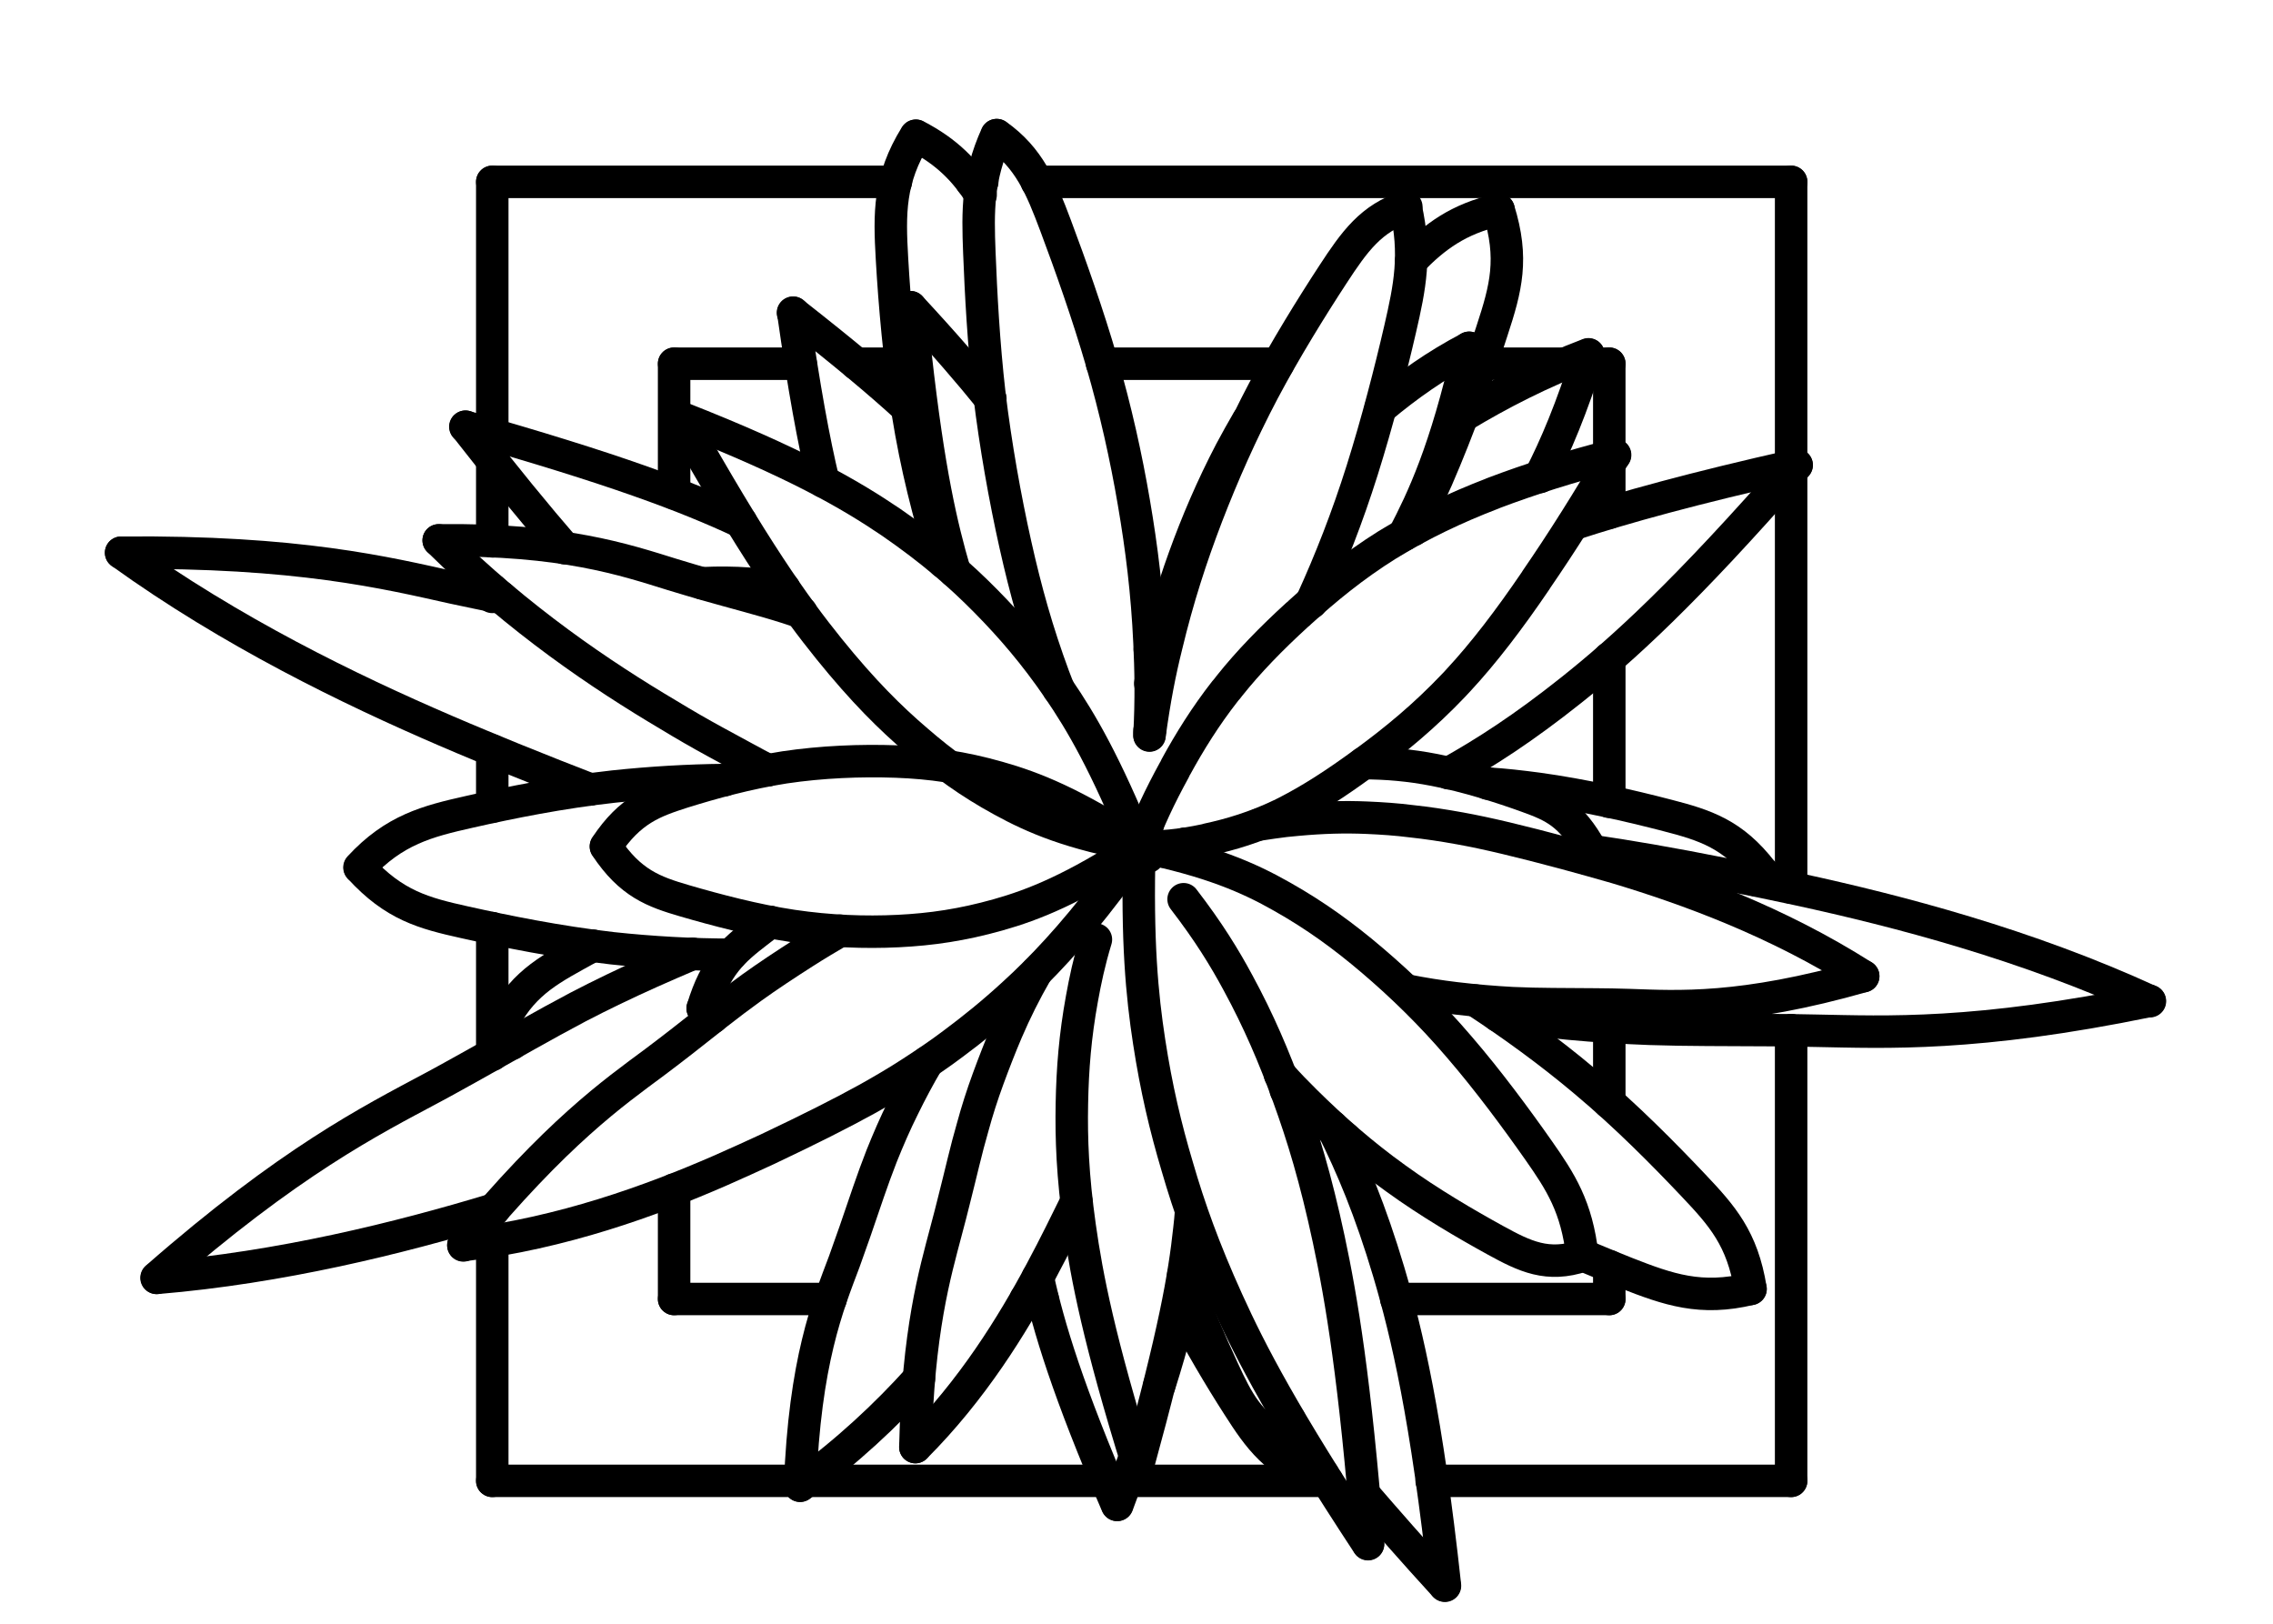
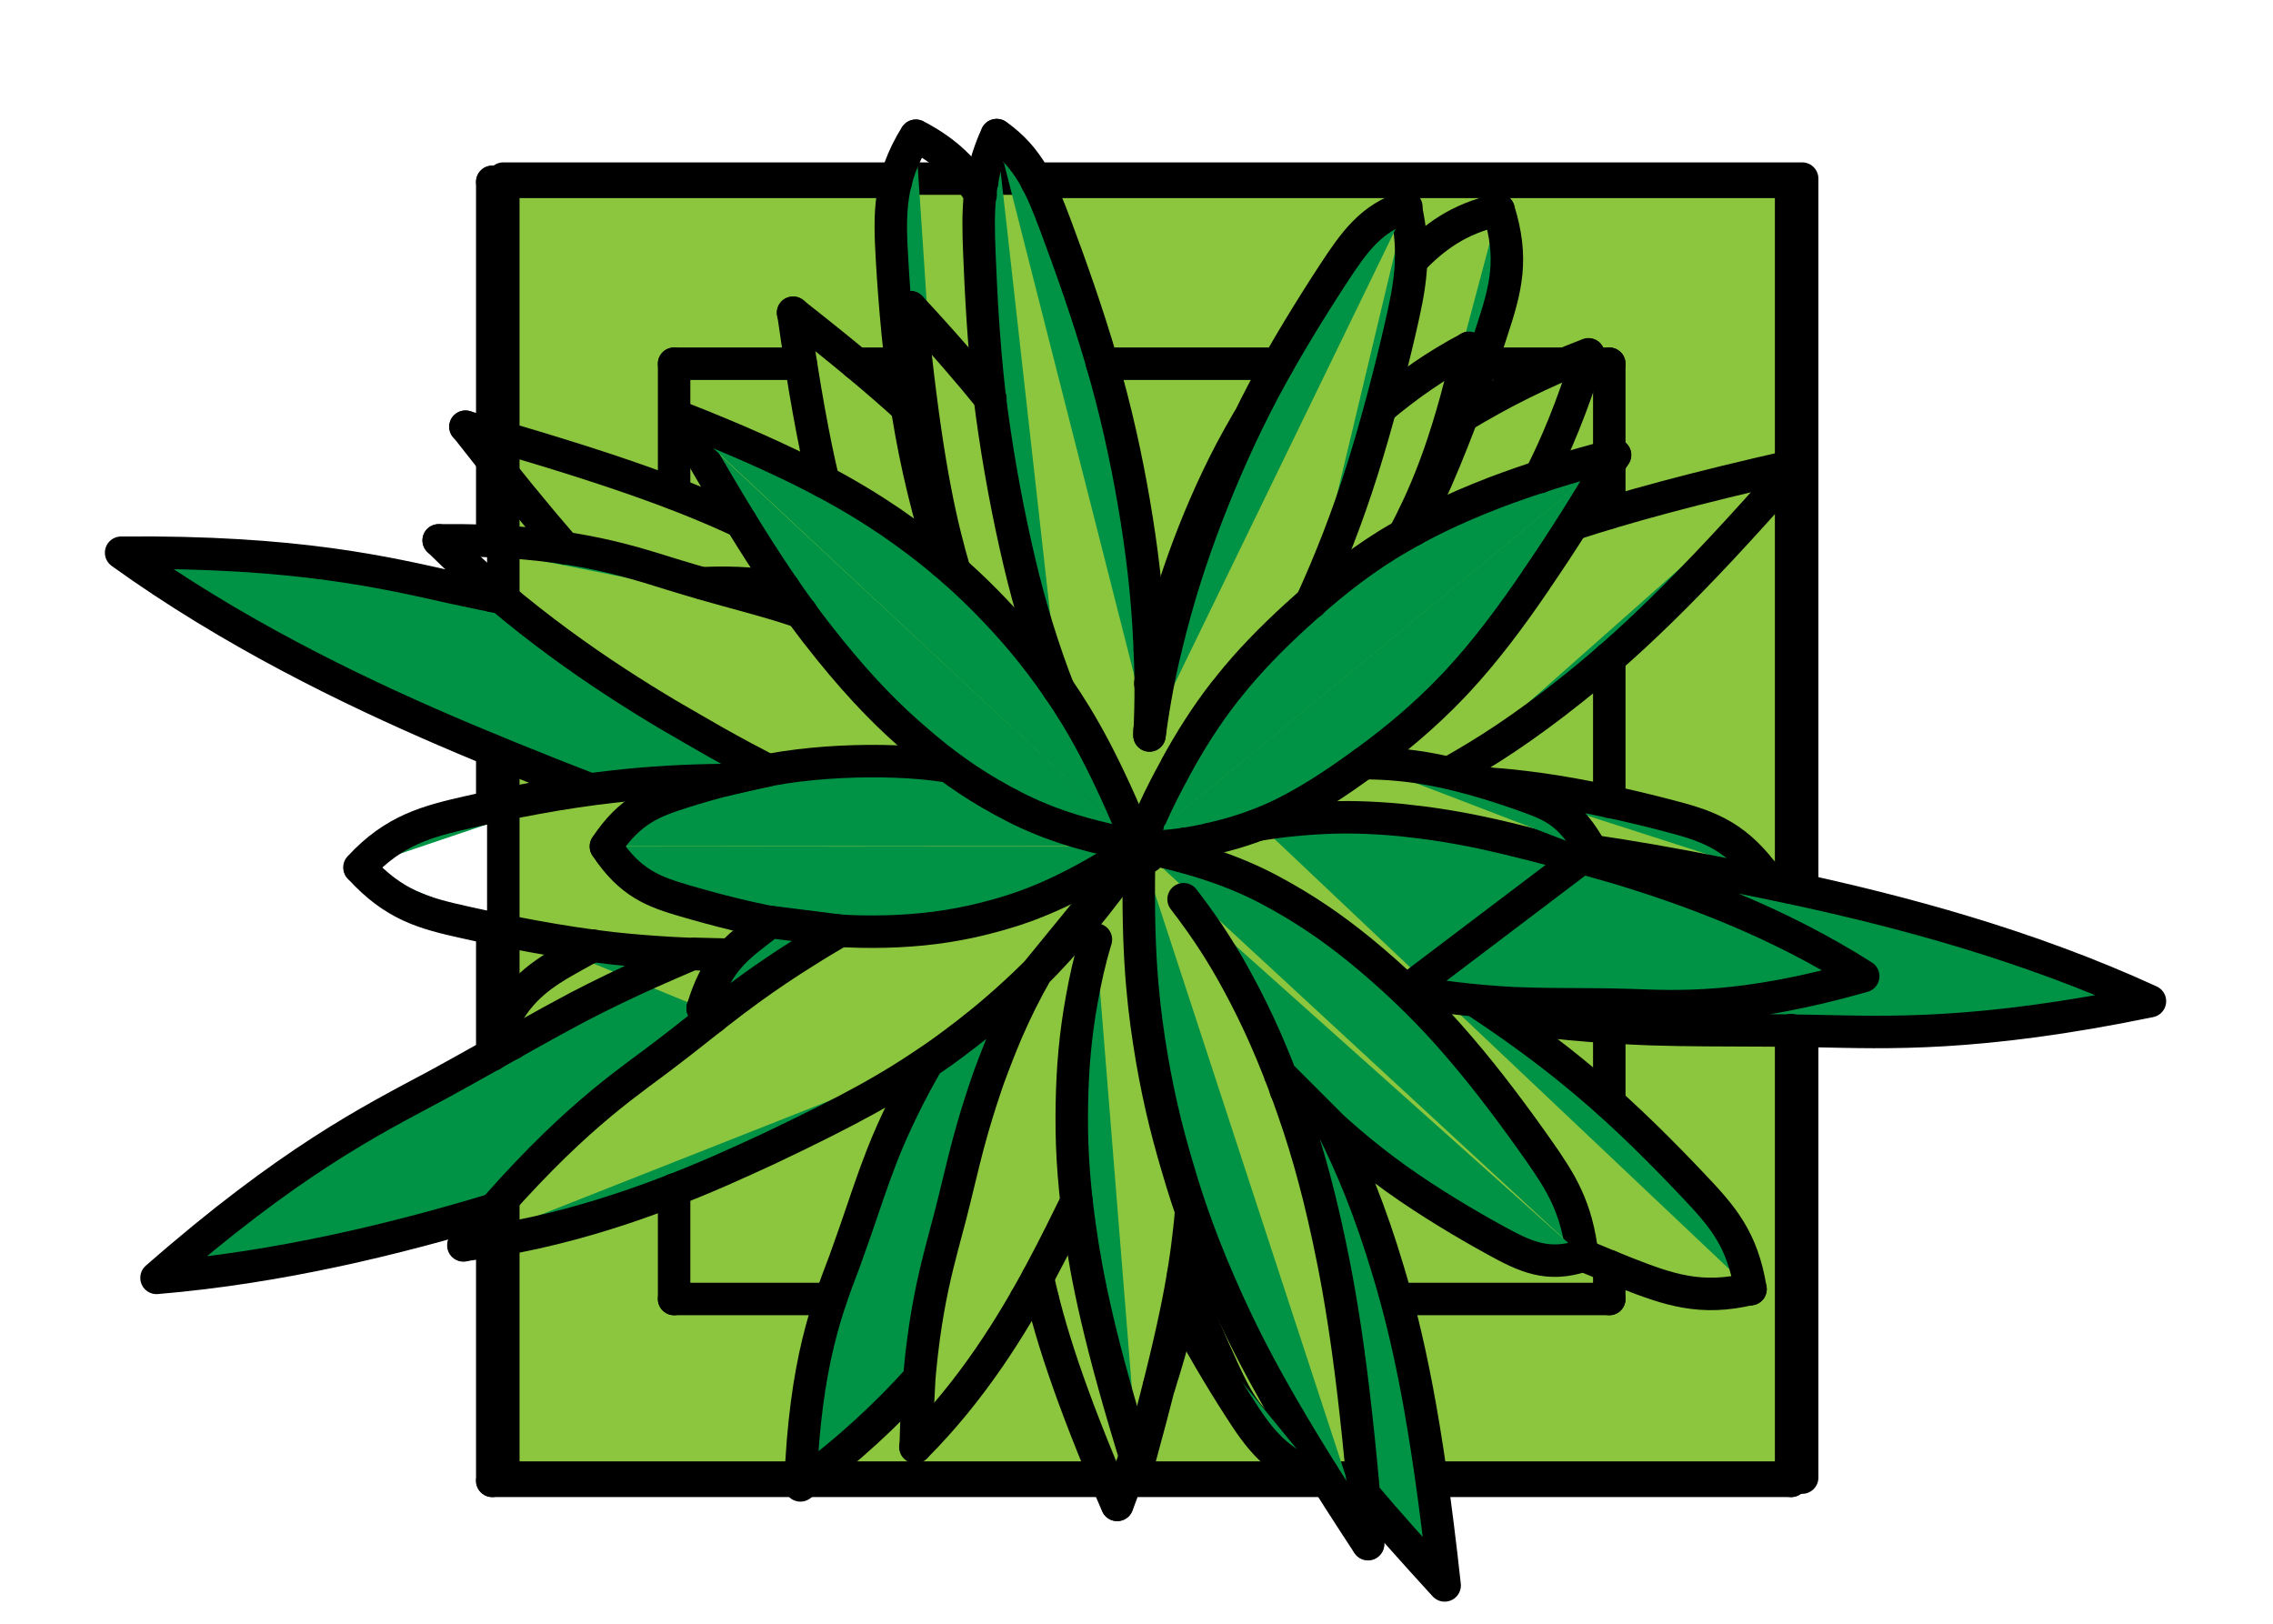
<svg xmlns="http://www.w3.org/2000/svg" version="1.1" id="圖層_1" x="0px" y="0px" viewBox="0 0 70 50" style="enable-background:new 0 0 70 50;" xml:space="preserve">
  <style type="text/css">
- 	.st0{fill:none;stroke:#000000;stroke-linecap:round;stroke-linejoin:round;}
+ 	.st0{fill:#8CC63F;stroke:#000000;stroke-linecap:round;stroke-linejoin:round;}
+ 	.st1{fill:#009245;stroke:#000000;stroke-linecap:round;stroke-linejoin:round;}
</style>
-   <path class="st0" d="M36.45,27.69c0.77,1,1.26,1.8,1.68,2.58c0.63,1.16,1.11,2.28,1.55,3.5c0.44,1.21,0.84,2.52,1.24,4.39  c0.4,1.87,0.81,4.32,1.21,9.38" />
-   <path class="st0" d="M42.13,47.55c-2.59-3.94-3.6-5.88-4.33-7.49c-0.73-1.61-1.18-2.88-1.54-4.12c-0.37-1.24-0.65-2.43-0.87-3.86  c-0.22-1.43-0.38-3.09-0.3-6.02" />
-   <path class="st0" d="M14.27,38.35c2.88-3.49,4.64-4.71,5.89-5.64c0.31-0.23,0.59-0.45,0.85-0.65c0.78-0.61,1.38-1.1,2.13-1.64  c0.5-0.36,1.06-0.73,1.64-1.1c0.36-0.23,0.73-0.45,1.09-0.66" />
-   <path class="st0" d="M35.08,26.06c-1.32,1.88-2.32,3.03-3.21,3.92c-0.22,0.22-0.44,0.43-0.65,0.62c-0.64,0.59-1.26,1.09-1.88,1.55  c-0.41,0.31-0.83,0.59-1.26,0.87s-0.87,0.54-1.39,0.83c-0.78,0.43-1.73,0.91-3.06,1.54c-0.45,0.21-0.94,0.43-1.46,0.66  c-2.11,0.92-4.85,1.92-7.9,2.29" />
-   <path class="st0" d="M35.04,45.14c1.13-4.11,1.43-5.81,1.59-7.3c0.02-0.18,0.04-0.36,0.05-0.53" />
-   <path class="st0" d="M33.75,28.93c-0.21,0.69-0.33,1.27-0.43,1.82c-0.21,1.15-0.29,2.16-0.31,3.24c-0.02,1.07,0.02,2.21,0.24,3.77  s0.6,3.52,1.8,7.38" />
-   <path class="st0" d="M35.08,26.06c2.2,0.45,3.38,0.97,4.4,1.55c1.03,0.58,1.91,1.22,2.8,1.98c0.89,0.76,1.78,1.62,2.66,2.65  c0.88,1.02,1.76,2.21,2.44,3.18c0.68,0.97,1.18,1.74,1.35,3.25" />
-   <path class="st0" d="M48.74,38.67c-1.08,0.36-1.78,0.02-2.69-0.48c-0.91-0.5-2.04-1.16-3.06-1.9c-1.02-0.73-1.94-1.54-2.78-2.37  c-0.27-0.27-0.54-0.54-0.79-0.83" />
-   <path class="st0" d="M49.74,14.01c-1.38,0.35-2.63,0.75-3.74,1.17c-0.01,0-0.01,0-0.02,0.01c-1.2,0.46-2.22,0.96-3.11,1.5  c-0.05,0.03-0.1,0.06-0.15,0.09c-1.04,0.65-1.91,1.37-2.68,2.07c-0.03,0.03-0.06,0.06-0.09,0.08c-0.81,0.74-1.5,1.45-2.09,2.19  c-0.04,0.05-0.08,0.11-0.13,0.16c-0.61,0.78-1.1,1.57-1.52,2.34c-0.01,0.03-0.03,0.05-0.04,0.08c-0.45,0.82-0.82,1.6-1.09,2.37" />
-   <path class="st0" d="M35.08,26.06c0.62,0.04,1.29-0.03,2.04-0.19c0.02-0.01,0.05-0.01,0.07-0.02c0.7-0.15,1.47-0.38,2.26-0.76  c0.05-0.03,0.11-0.05,0.16-0.08c0.75-0.38,1.54-0.89,2.41-1.53c0.03-0.02,0.07-0.05,0.1-0.07c0.83-0.61,1.74-1.35,2.66-2.32  c0.04-0.04,0.08-0.09,0.13-0.14c0.78-0.84,1.56-1.86,2.39-3.08c0-0.01,0.01-0.01,0.01-0.02c0.77-1.12,1.59-2.41,2.42-3.84" />
-   <path class="st0" d="M41.02,34.69c0.62,1.24,1.18,2.57,1.75,4.48c0.57,1.93,1.16,4.44,1.73,9.66" />
-   <path class="st0" d="M44.61,23.81c1.13-0.63,2.31-1.39,3.78-2.56c1.57-1.25,3.49-2.98,6.94-6.93" />
-   <path class="st0" d="M55.33,14.32c-3.2,0.72-5.32,1.31-6.88,1.82" />
-   <path class="st0" d="M22.51,29.4c-1.19,0-2.44-0.07-3.65-0.2c-1.67-0.19-3.29-0.52-4.55-0.8c-1.26-0.28-2.17-0.52-3.23-1.68" />
-   <path class="st0" d="M11.07,26.71c1.07-1.16,2.09-1.42,3.38-1.71c1.28-0.29,2.82-0.6,4.45-0.78c1.13-0.12,2.3-0.19,3.42-0.2" />
-   <path class="st0" d="M34.96,44.85c-0.17,0.46-0.35,0.96-0.55,1.49" />
-   <path class="st0" d="M36.53,39.49c-0.16,0.83-0.4,1.83-0.83,3.18" />
-   <path class="st0" d="M34.4,46.34c-1.51-3.5-2.11-5.48-2.44-7" />
-   <path class="st0" d="M42.52,12.56c0.8-0.67,1.71-1.32,2.73-1.85" />
-   <path class="st0" d="M31.91,29.95c-0.34,0.59-0.64,1.19-0.91,1.82c-0.2,0.47-0.39,0.96-0.57,1.45c-0.18,0.49-0.34,0.99-0.47,1.47  c-0.21,0.72-0.36,1.41-0.58,2.27c-0.07,0.29-0.15,0.59-0.24,0.93c-0.35,1.33-0.87,3.09-0.95,6.67" />
-   <path class="st0" d="M35.08,26.33c-0.16,0.13-0.32,0.26-0.46,0.39" />
-   <path class="st0" d="M28.19,44.56c1.75-1.75,2.99-3.76,3.87-5.41c0.22-0.41,0.42-0.8,0.6-1.16C32.84,37.63,33,37.3,33.15,37" />
-   <path class="st0" d="M18.66,26.06c0.75-1.13,1.47-1.38,2.37-1.67c0.9-0.28,1.98-0.58,3.13-0.76c1.14-0.17,2.35-0.22,3.44-0.18  c1.08,0.04,2.05,0.18,3.14,0.49c1.1,0.31,2.33,0.8,4.34,2.11" />
-   <path class="st0" d="M35.08,26.06c-2.01,1.31-3.24,1.8-4.34,2.11c-1.1,0.31-2.06,0.45-3.08,0.5c-1.03,0.05-2.11,0.01-3.26-0.16  c-1.14-0.17-2.35-0.49-3.31-0.77c-0.96-0.28-1.68-0.54-2.43-1.67" />
-   <path class="st0" d="M20.95,12.87c2.26,4.03,3.53,5.81,4.58,7.11s1.89,2.13,2.71,2.83c0.82,0.71,1.62,1.29,2.61,1.83  c0.98,0.54,2.14,1.04,4.24,1.41" />
-   <path class="st0" d="M35.08,26.06c-1.04-2.55-1.77-3.81-2.49-4.86c-0.72-1.05-1.44-1.89-2.23-2.69c-0.79-0.8-1.66-1.56-2.92-2.43  c-1.27-0.86-2.94-1.83-6.48-3.22" />
-   <path class="st0" d="M41.41,35.04c-0.32-0.23-0.62-0.44-0.92-0.69c-0.29-0.24-0.59-0.5-0.89-0.78" />
-   <path class="st0" d="M39.45,44.35c-0.97-0.48-1.34-1.2-1.79-2.18c-0.39-0.84-0.83-1.87-1.22-2.91" />
-   <path class="st0" d="M30.7,4.16c0.99,0.7,1.36,1.59,1.81,2.79c0.45,1.2,0.99,2.72,1.42,4.2c0.43,1.48,0.75,2.92,0.99,4.33  c0.24,1.4,0.41,2.77,0.48,4.3c0.04,0.84,0.06,1.73,0,2.86" />
-   <path class="st0" d="M32.6,21.22c-0.05-0.13-0.1-0.26-0.15-0.39c-0.51-1.38-0.86-2.63-1.18-4.06s-0.61-3.06-0.8-4.63  c-0.18-1.57-0.26-3.1-0.31-4.37c-0.05-1.28-0.06-2.3,0.53-3.61" />
-   <path class="st0" d="M13.51,16.64c3.83-0.05,5.74,0.6,7.19,1.05c0.36,0.11,0.7,0.21,1.01,0.3c0.94,0.27,1.71,0.46,2.53,0.72  c0.14,0.05,0.29,0.09,0.44,0.15" />
-   <path class="st0" d="M23.65,23.72c-0.48-0.25-1.02-0.55-1.65-0.89c-0.44-0.24-0.91-0.51-1.42-0.82c-2.04-1.21-4.58-2.91-7.07-5.37" />
-   <path class="st0" d="M35.43,21.08c0.03-0.16,0.06-0.32,0.09-0.47c0.25-1.3,0.56-2.36,0.95-3.44c0.39-1.08,0.86-2.18,1.43-3.27  c0.17-0.32,0.35-0.64,0.53-0.95" />
-   <path class="st0" d="M43.29,6.38c0.33,1.46,0.13,2.45-0.17,3.75s-0.71,2.89-1.17,4.35c-0.46,1.46-0.98,2.78-1.54,4.01  c-0.01,0.02-0.02,0.05-0.03,0.07" />
-   <path class="st0" d="M35.4,22.65c0.15-1.11,0.32-1.97,0.52-2.77c0.35-1.46,0.76-2.72,1.25-4c0.49-1.27,1.06-2.56,1.74-3.85  c0.68-1.28,1.48-2.57,2.14-3.58c0.66-1.01,1.18-1.74,2.26-2.08" />
-   <path class="st0" d="M45.44,30.81c1.13,0.74,2.29,1.58,3.37,2.49c1.29,1.08,2.45,2.26,3.34,3.2c0.89,0.94,1.51,1.64,1.76,3.19" />
-   <path class="st0" d="M53.91,39.69c-1.53,0.37-2.53,0.02-3.83-0.49c-0.42-0.17-0.87-0.35-1.34-0.55" />
-   <path class="st0" d="M49,26.2c1.1,0.16,2.41,0.38,4.16,0.73c0.67,0.13,1.4,0.28,2.19,0.45c3.14,0.68,7.07,1.71,10.86,3.45" />
-   <path class="st0" d="M66.2,30.82c-5.34,1.1-8.14,0.96-10.26,0.92c-0.53-0.01-1.02-0.02-1.47-0.02c-1.37-0.01-2.48,0-3.67-0.04  c-0.8-0.03-1.63-0.08-2.48-0.16c-0.73-0.07-1.46-0.15-2.18-0.24" />
-   <path class="st0" d="M45.82,24.13c0.51,0.03,1.02,0.09,1.55,0.16c1.38,0.19,2.83,0.52,3.98,0.82c1.16,0.3,2.02,0.57,2.92,1.74" />
-   <path class="st0" d="M45.03,12.82c1.14-0.69,2.44-1.36,3.89-1.91" />
-   <path class="st0" d="M48.92,10.92c-0.51,1.64-1.02,2.84-1.5,3.77" />
-   <path class="st0" d="M29.07,17.32c-0.01-0.03-0.02-0.05-0.03-0.08c-0.44-1.39-0.82-2.9-1.08-4.52c-0.26-1.62-0.41-3.35-0.49-4.75  c-0.08-1.4-0.1-2.45,0.73-3.79" />
-   <path class="st0" d="M28.21,4.18c0.97,0.5,1.52,1.09,1.99,1.82" />
-   <path class="st0" d="M46.15,6.46c0.47,1.5,0.23,2.41-0.2,3.72c-0.42,1.31-1.03,3.03-1.7,4.57c-0.24,0.54-0.48,1.06-0.73,1.57" />
-   <path class="st0" d="M15.16,18.38c0.08,0,0.16-0.01,0.24-0.01" />
-   <path class="st0" d="M57.38,30.06c-3.75,1.07-5.71,0.94-7.2,0.89c-0.37-0.01-0.71-0.02-1.03-0.02c-0.96-0.01-1.74,0-2.58-0.04  c-0.56-0.03-1.15-0.08-1.74-0.15c-0.5-0.06-1.01-0.14-1.51-0.24" />
-   <path class="st0" d="M38.78,25.39c0.14-0.02,0.27-0.04,0.4-0.06c0.27-0.04,0.53-0.07,0.78-0.09c0.76-0.07,1.45-0.09,2.14-0.06  c0.46,0.02,0.91,0.05,1.38,0.11c0.46,0.05,0.94,0.12,1.49,0.22c0.83,0.15,1.83,0.39,3.25,0.77c0.47,0.13,0.99,0.27,1.54,0.43  c2.2,0.66,4.96,1.66,7.62,3.35" />
-   <path class="st0" d="M35.81,26.22c0.24-0.09,0.47-0.17,0.69-0.24" />
-   <line class="st0" x1="39.36" y1="11.2" x2="33.94" y2="11.2" />
-   <line class="st0" x1="48.22" y1="11.2" x2="45.62" y2="11.2" />
-   <line class="st0" x1="55.16" y1="45.6" x2="55.16" y2="31.72" />
-   <path class="st0" d="M17.39,16.88c-0.85-0.98-1.85-2.2-3.05-3.74" />
-   <path class="st0" d="M14.33,13.14c4.58,1.3,6.8,2.14,8.49,2.93" />
-   <path class="st0" d="M15.22,37.24c-2.94,0.89-6.57,1.79-10.39,2.11" />
-   <path class="st0" d="M4.82,39.35c4.1-3.59,6.61-4.85,8.48-5.85c0.47-0.25,0.89-0.49,1.29-0.71c1.2-0.67,2.15-1.22,3.21-1.78  c0.71-0.37,1.46-0.73,2.24-1.08c0.43-0.19,0.86-0.38,1.29-0.56" />
-   <path class="st0" d="M28.3,42.45c-1,1.11-2.21,2.25-3.66,3.3" />
-   <path class="st0" d="M24.64,45.75c0.14-3.84,0.86-5.57,1.36-6.9c0.12-0.33,0.23-0.64,0.33-0.93c0.3-0.87,0.53-1.58,0.82-2.32  c0.2-0.5,0.42-1.01,0.67-1.51c0.23-0.47,0.48-0.94,0.74-1.38" />
-   <path class="st0" d="M21.64,31.05c0.4-1.32,0.94-1.78,1.68-2.35c0.13-0.1,0.27-0.21,0.41-0.31" />
-   <path class="st0" d="M42,23.5c0.69,0,1.41,0.06,2.18,0.21c0.99,0.19,2.06,0.53,2.86,0.82c0.8,0.29,1.34,0.52,1.97,1.66" />
-   <path class="st0" d="M49,26.19c-0.05,0.09-0.1,0.17-0.15,0.25" />
-   <path class="st0" d="M18.18,24.31c-0.7-0.27-1.49-0.58-2.4-0.95c-0.63-0.26-1.32-0.54-2.06-0.86c-2.95-1.27-6.6-3.04-9.99-5.48" />
-   <path class="st0" d="M3.73,17.02c5.45-0.05,8.17,0.62,10.24,1.08c0.52,0.11,0.99,0.21,1.44,0.3c0.01,0,0.02,0,0.04,0.01" />
-   <path class="st0" d="M25.36,14.83c-0.3-1.24-0.6-2.88-0.93-5.2" />
-   <path class="st0" d="M24.42,9.63c1.53,1.2,2.66,2.14,3.52,2.93" />
-   <path class="st0" d="M35.41,20c0.21-0.62,0.45-1.21,0.71-1.78" />
-   <path class="st0" d="M21.62,17.96c1.06-0.05,1.87,0.03,2.53,0.16" />
-   <path class="st0" d="M40.75,45.41c-0.02,0.04-0.05,0.08-0.07,0.11" />
-   <path class="st0" d="M21.94,31.33c-0.1-0.08-0.19-0.18-0.3-0.28" />
-   <line class="st0" x1="20.76" y1="36.63" x2="20.76" y2="40" />
-   <line class="st0" x1="49.56" y1="15.79" x2="49.56" y2="14.31" />
-   <line class="st0" x1="49.56" y1="14.06" x2="49.56" y2="11.2" />
-   <line class="st0" x1="55.16" y1="14.36" x2="55.16" y2="5.6" />
-   <line class="st0" x1="15.16" y1="28.58" x2="15.16" y2="32.48" />
-   <line class="st0" x1="15.16" y1="38.22" x2="15.16" y2="45.6" />
-   <line class="st0" x1="34.68" y1="45.6" x2="40.87" y2="45.6" />
-   <line class="st0" x1="44.09" y1="45.6" x2="55.16" y2="45.6" />
-   <line class="st0" x1="31.59" y1="40" x2="32.11" y2="40" />
-   <line class="st0" x1="43" y1="40" x2="49.56" y2="40" />
-   <path class="st0" d="M35.08,26.06c0.1,0.11,0.19,0.22,0.28,0.32" />
-   <path class="st0" d="M28.04,9.46c1.05,1.13,1.84,2.05,2.46,2.82" />
-   <path class="st0" d="M34.92,26.46c-0.02-0.03-0.03-0.07-0.05-0.1" />
-   <path class="st0" d="M29.4,17.6c-0.05-0.17-0.1-0.35-0.15-0.53c-0.4-1.48-0.8-3.44-1.21-7.61" />
-   <path class="st0" d="M35.27,26.1c0-0.01-0.01-0.02-0.01-0.03" />
-   <path class="st0" d="M39.71,43.71c-0.07,0.2-0.16,0.41-0.26,0.63" />
-   <path class="st0" d="M44.49,48.82c-0.98-1.07-1.79-2-2.49-2.81" />
-   <line class="st0" x1="35.33" y1="25.43" x2="35.32" y2="25.42" />
-   <path class="st0" d="M35.35,25.38c-0.01,0.01-0.02,0.03-0.03,0.04" />
-   <path class="st0" d="M45.24,10.71c-0.72,3.2-1.44,4.68-2,5.76" />
-   <path class="st0" d="M35.04,26.36c0.01-0.1,0.03-0.2,0.04-0.3" />
-   <path class="st0" d="M15.32,31.84c0.57-1.35,1.34-1.84,2.39-2.42c0.18-0.1,0.36-0.2,0.55-0.3" />
-   <line class="st0" x1="27.76" y1="11.2" x2="26.37" y2="11.2" />
-   <line class="st0" x1="27.59" y1="5.6" x2="15.16" y2="5.6" />
-   <path class="st0" d="M40.68,45.53c-1.39-0.49-1.91-1.24-2.55-2.24c-0.56-0.87-1.2-1.95-1.76-3.03" />
-   <path class="st0" d="M35.43,21.02c0.01-0.03,0.02-0.06,0.03-0.09" />
-   <path class="st0" d="M43.46,8.03c0.72-0.74,1.45-1.29,2.69-1.57" />
-   <line class="st0" x1="15.16" y1="18.17" x2="15.16" y2="18.35" />
-   <line class="st0" x1="49.56" y1="24.69" x2="49.56" y2="20.27" />
-   <line class="st0" x1="55.16" y1="27.33" x2="55.16" y2="14.51" />
-   <line class="st0" x1="49.56" y1="33.95" x2="49.56" y2="31.62" />
-   <line class="st0" x1="30.25" y1="5.6" x2="29.92" y2="5.6" />
-   <path class="st0" d="M35.4,22.5c0.01-0.01,0.01-0.03,0.02-0.04" />
-   <path class="st0" d="M54.27,26.85c-0.07,0.09-0.14,0.17-0.21,0.25" />
-   <path class="st0" d="M15.76,32.14c-0.14-0.09-0.29-0.19-0.44-0.3" />
-   <line class="st0" x1="24.66" y1="11.2" x2="20.76" y2="11.2" />
-   <line class="st0" x1="15.16" y1="23.11" x2="15.16" y2="24.84" />
-   <line class="st0" x1="15.16" y1="37.26" x2="15.16" y2="37.3" />
-   <line class="st0" x1="15.16" y1="14.19" x2="15.16" y2="16.67" />
-   <line class="st0" x1="24.84" y1="45.6" x2="34.09" y2="45.6" />
-   <line class="st0" x1="49.56" y1="40" x2="49.56" y2="38.99" />
-   <line class="st0" x1="49.56" y1="11.2" x2="48.84" y2="11.2" />
-   <line class="st0" x1="20.76" y1="11.2" x2="20.76" y2="15.19" />
-   <line class="st0" x1="15.16" y1="5.6" x2="15.16" y2="13.37" />
-   <line class="st0" x1="15.16" y1="45.6" x2="24.65" y2="45.6" />
-   <line class="st0" x1="20.76" y1="40" x2="25.58" y2="40" />
-   <line class="st0" x1="55.16" y1="5.6" x2="31.93" y2="5.6" />
+   <rect x="15.5" y="5.5" class="st0" width="40" height="40" />
+   <path class="st1" d="M42.13,47.55c-2.59-3.94-3.6-5.88-4.33-7.49c-0.73-1.61-1.18-2.88-1.54-4.12c-0.37-1.24-0.65-2.43-0.87-3.86  c-0.22-1.43-0.38-3.09-0.3-6.02" />
+   <path class="st1" d="M35.04,45.14c1.13-4.11,1.43-5.81,1.59-7.3c0.02-0.18,0.04-0.36,0.05-0.53" />
+   <path class="st1" d="M33.75,28.93c-0.21,0.69-0.33,1.27-0.43,1.82c-0.21,1.15-0.29,2.16-0.31,3.24c-0.02,1.07,0.02,2.21,0.24,3.77  s0.6,3.52,1.8,7.38" />
+   <path class="st1" d="M35.08,26.06c2.2,0.45,3.38,0.97,4.4,1.55c1.03,0.58,1.91,1.22,2.8,1.98c0.89,0.76,1.78,1.62,2.66,2.65  c0.88,1.02,1.76,2.21,2.44,3.18c0.68,0.97,1.18,1.74,1.35,3.25" />
+   <path class="st1" d="M49.74,14.01c-1.38,0.35-2.63,0.75-3.74,1.17c-0.01,0-0.01,0-0.02,0.01c-1.2,0.46-2.22,0.96-3.11,1.5  c-0.05,0.03-0.1,0.06-0.15,0.09c-1.04,0.65-1.91,1.37-2.68,2.07c-0.03,0.03-0.06,0.06-0.09,0.08c-0.81,0.74-1.5,1.45-2.09,2.19  c-0.04,0.05-0.08,0.11-0.13,0.16c-0.61,0.78-1.1,1.57-1.52,2.34c-0.01,0.03-0.03,0.05-0.04,0.08c-0.45,0.82-0.82,1.6-1.09,2.37" />
+   <path class="st1" d="M35.08,26.06c0.62,0.04,1.29-0.03,2.04-0.19c0.02-0.01,0.05-0.01,0.07-0.02c0.7-0.15,1.47-0.38,2.26-0.76  c0.05-0.03,0.11-0.05,0.16-0.08c0.75-0.38,1.54-0.89,2.41-1.53c0.03-0.02,0.07-0.05,0.1-0.07c0.83-0.61,1.74-1.35,2.66-2.32  c0.04-0.04,0.08-0.09,0.13-0.14c0.78-0.84,1.56-1.86,2.39-3.08c0-0.01,0.01-0.01,0.01-0.02c0.77-1.12,1.59-2.41,2.42-3.84" />
+   <path class="st1" d="M44.61,23.81c1.13-0.63,2.31-1.39,3.78-2.56c1.57-1.25,3.49-2.98,6.94-6.93" />
+   <path class="st1" d="M55.33,14.32c-3.2,0.72-5.32,1.31-6.88,1.82" />
+   <path class="st1" d="M34.96,44.85c-0.17,0.46-0.35,0.96-0.55,1.49" />
+   <path class="st1" d="M36.53,39.49c-0.16,0.83-0.4,1.83-0.83,3.18" />
+   <path class="st1" d="M34.4,46.34c-1.51-3.5-2.11-5.48-2.44-7" />
+   <path class="st1" d="M42.52,12.56c0.8-0.67,1.71-1.32,2.73-1.85" />
+   <path class="st1" d="M35.08,26.33c-0.16,0.13-0.32,0.26-0.46,0.39" />
+   <path class="st1" d="M28.19,44.56c1.75-1.75,2.99-3.76,3.87-5.41c0.22-0.41,0.42-0.8,0.6-1.16C32.84,37.63,33,37.3,33.15,37" />
+   <path class="st1" d="M18.66,26.06c0.75-1.13,1.47-1.38,2.37-1.67c0.9-0.28,1.98-0.58,3.13-0.76c1.14-0.17,2.35-0.22,3.44-0.18  c1.08,0.04,2.05,0.18,3.14,0.49c1.1,0.31,2.33,0.8,4.34,2.11" />
+   <path class="st1" d="M35.08,26.06c-2.01,1.31-3.24,1.8-4.34,2.11c-1.1,0.31-2.06,0.45-3.08,0.5c-1.03,0.05-2.11,0.01-3.26-0.16  c-1.14-0.17-2.35-0.49-3.31-0.77c-0.96-0.28-1.68-0.54-2.43-1.67" />
+   <path class="st1" d="M20.95,12.87c2.26,4.03,3.53,5.81,4.58,7.11s1.89,2.13,2.71,2.83c0.82,0.71,1.62,1.29,2.61,1.83  c0.98,0.54,2.14,1.04,4.24,1.41" />
+   <path class="st1" d="M35.08,26.06c-1.04-2.55-1.77-3.81-2.49-4.86c-0.72-1.05-1.44-1.89-2.23-2.69c-0.79-0.8-1.66-1.56-2.92-2.43  c-1.27-0.86-2.94-1.83-6.48-3.22" />
+   <path class="st1" d="M41.41,35.04c-0.32-0.23-0.62-0.44-0.92-0.69c-0.29-0.24-0.59-0.5-0.89-0.78" />
+   <path class="st1" d="M39.45,44.35c-0.97-0.48-1.34-1.2-1.79-2.18c-0.39-0.84-0.83-1.87-1.22-2.91" />
+   <path class="st1" d="M30.7,4.16c0.99,0.7,1.36,1.59,1.81,2.79c0.45,1.2,0.99,2.72,1.42,4.2c0.43,1.48,0.75,2.92,0.99,4.33  c0.24,1.4,0.41,2.77,0.48,4.3c0.04,0.84,0.06,1.73,0,2.86" />
+   <path class="st1" d="M32.6,21.22c-0.05-0.13-0.1-0.26-0.15-0.39c-0.51-1.38-0.86-2.63-1.18-4.06s-0.61-3.06-0.8-4.63  c-0.18-1.57-0.26-3.1-0.31-4.37c-0.05-1.28-0.06-2.3,0.53-3.61" />
+   <path class="st1" d="M13.51,16.64c3.83-0.05,5.74,0.6,7.19,1.05c0.36,0.11,0.7,0.21,1.01,0.3c0.94,0.27,1.71,0.46,2.53,0.72  c0.14,0.05,0.29,0.09,0.44,0.15" />
+   <path class="st1" d="M35.43,21.08c0.03-0.16,0.06-0.32,0.09-0.47c0.25-1.3,0.56-2.36,0.95-3.44c0.39-1.08,0.86-2.18,1.43-3.27  c0.17-0.32,0.35-0.64,0.53-0.95" />
+   <path class="st1" d="M43.29,6.38c0.33,1.46,0.13,2.45-0.17,3.75s-0.71,2.89-1.17,4.35c-0.46,1.46-0.98,2.78-1.54,4.01  c-0.01,0.02-0.02,0.05-0.03,0.07" />
+   <path class="st1" d="M35.4,22.65c0.15-1.11,0.32-1.97,0.52-2.77c0.35-1.46,0.76-2.72,1.25-4c0.49-1.27,1.06-2.56,1.74-3.85  c0.68-1.28,1.48-2.57,2.14-3.58c0.66-1.01,1.18-1.74,2.26-2.08" />
+   <path class="st1" d="M53.91,39.69c-1.53,0.37-2.53,0.02-3.83-0.49c-0.42-0.17-0.87-0.35-1.34-0.55" />
+   <path class="st1" d="M45.82,24.13c0.51,0.03,1.02,0.09,1.55,0.16c1.38,0.19,2.83,0.52,3.98,0.82c1.16,0.3,2.02,0.57,2.92,1.74" />
+   <path class="st1" d="M45.03,12.82c1.14-0.69,2.44-1.36,3.89-1.91" />
+   <path class="st1" d="M48.92,10.92c-0.51,1.64-1.02,2.84-1.5,3.77" />
+   <path class="st1" d="M29.07,17.32c-0.01-0.03-0.02-0.05-0.03-0.08c-0.44-1.39-0.82-2.9-1.08-4.52c-0.26-1.62-0.41-3.35-0.49-4.75  c-0.08-1.4-0.1-2.45,0.73-3.79" />
+   <path class="st1" d="M28.21,4.18c0.97,0.5,1.52,1.09,1.99,1.82" />
+   <path class="st1" d="M46.15,6.46c0.47,1.5,0.23,2.41-0.2,3.72c-0.42,1.31-1.03,3.03-1.7,4.57c-0.24,0.54-0.48,1.06-0.73,1.57" />
+   <path class="st1" d="M15.16,18.38c0.08,0,0.16-0.01,0.24-0.01" />
+   <path class="st1" d="M38.78,25.39c0.14-0.02,0.27-0.04,0.4-0.06c0.27-0.04,0.53-0.07,0.78-0.09c0.76-0.07,1.45-0.09,2.14-0.06  c0.46,0.02,0.91,0.05,1.38,0.11c0.46,0.05,0.94,0.12,1.49,0.22c0.83,0.15,1.83,0.39,3.25,0.77c0.47,0.13,0.99,0.27,1.54,0.43  c2.2,0.66,4.96,1.66,7.62,3.35c-3.75,1.07-5.71,0.94-7.2,0.89c-0.37-0.01-0.71-0.02-1.03-0.02c-0.96-0.01-1.74,0-2.58-0.04  c-0.56-0.03-1.15-0.08-1.74-0.15c-0.5-0.06-1.01-0.14-1.51-0.24L49,26.2c1.1,0.16,2.41,0.38,4.16,0.73c0.67,0.13,1.4,0.28,2.19,0.45  c3.14,0.68,7.07,1.71,10.86,3.45c-5.34,1.1-8.14,0.96-10.26,0.92c-0.53-0.01-1.02-0.02-1.47-0.02c-1.37-0.01-2.48,0-3.67-0.04  c-0.8-0.03-1.63-0.08-2.48-0.16c-0.73-0.07-1.46-0.15-2.18-0.24l-0.71-0.47c1.13,0.74,2.29,1.58,3.37,2.49  c1.29,1.08,2.45,2.26,3.34,3.2c0.89,0.94,1.51,1.64,1.76,3.19" />
+   <path class="st1" d="M35.81,26.22c0.24-0.09,0.47-0.17,0.69-0.24" />
+   <line class="st1" x1="39.36" y1="11.2" x2="33.94" y2="11.2" />
+   <line class="st1" x1="48.22" y1="11.2" x2="45.62" y2="11.2" />
+   <line class="st1" x1="55.16" y1="45.6" x2="55.16" y2="31.72" />
+   <path class="st1" d="M17.39,16.88c-0.85-0.98-1.85-2.2-3.05-3.74" />
+   <path class="st1" d="M14.33,13.14c4.58,1.3,6.8,2.14,8.49,2.93" />
+   <path class="st1" d="M28.57,32.7c-0.26,0.45-0.51,0.91-0.74,1.38c-0.25,0.51-0.48,1.02-0.67,1.51c-0.29,0.74-0.52,1.45-0.82,2.32  c-0.1,0.29-0.21,0.6-0.33,0.93c-0.5,1.33-1.22,3.06-1.36,6.9c1.45-1.05,2.66-2.19,3.66-3.3l-0.11,2.11c0.08-3.58,0.6-5.34,0.95-6.67  c0.09-0.33,0.17-0.64,0.24-0.93c0.21-0.86,0.37-1.55,0.58-2.27c0.14-0.48,0.3-0.98,0.47-1.47c0.18-0.49,0.37-0.98,0.57-1.45  c0.28-0.64,0.57-1.23,0.91-1.82l3.17-3.88c-1.32,1.88-2.32,3.03-3.21,3.92c-0.22,0.22-0.44,0.43-0.65,0.62  c-0.64,0.59-1.26,1.09-1.88,1.55c-0.41,0.31-0.83,0.59-1.26,0.87s-0.87,0.54-1.39,0.83c-0.78,0.43-1.73,0.91-3.06,1.54  c-0.45,0.21-0.94,0.43-1.46,0.66c-2.11,0.92-4.85,1.92-7.9,2.29" />
+   <path class="st1" d="M21.64,31.05c0.4-1.32,0.94-1.78,1.68-2.35c0.13-0.1,0.27-0.21,0.41-0.31l2.14,0.27  c-0.36,0.21-0.73,0.43-1.09,0.66c-0.58,0.36-1.14,0.74-1.64,1.1c-0.75,0.54-1.35,1.03-2.13,1.64c-0.26,0.2-0.54,0.42-0.85,0.65  c-1.25,0.93-3.01,2.16-5.89,5.64l0.94-1.11c-2.94,0.89-6.57,1.79-10.39,2.11c4.1-3.59,6.61-4.85,8.48-5.85  c0.47-0.25,0.89-0.49,1.29-0.71c1.2-0.67,2.15-1.22,3.21-1.78c0.71-0.37,1.46-0.73,2.24-1.08c0.43-0.19,0.86-0.38,1.29-0.56  l1.18,0.03c-1.19,0-2.44-0.07-3.65-0.2c-1.67-0.19-3.29-0.52-4.55-0.8c-1.26-0.28-2.17-0.52-3.23-1.68" />
+   <path class="st1" d="M42,23.5c0.69,0,1.41,0.06,2.18,0.21c0.99,0.19,2.06,0.53,2.86,0.82c0.8,0.29,1.34,0.52,1.97,1.66" />
+   <path class="st1" d="M49,26.19c-0.05,0.09-0.1,0.17-0.15,0.25" />
+   <path class="st1" d="M18.18,24.31c-0.7-0.27-1.49-0.58-2.4-0.95c-0.63-0.26-1.32-0.54-2.06-0.86c-2.95-1.27-6.6-3.04-9.99-5.48  c5.45-0.05,8.17,0.62,10.24,1.08c0.52,0.11,0.99,0.21,1.44,0.3c0.01,0,0.02,0,0.04,0.01l-1.94-1.77c2.49,2.46,5.04,4.16,7.07,5.37  c0.51,0.3,0.99,0.57,1.42,0.82c0.62,0.35,1.17,0.64,1.65,0.89l-1.33,0.3c-1.13,0.01-2.3,0.07-3.42,0.2  c-1.63,0.18-3.17,0.49-4.45,0.78c-1.28,0.29-2.31,0.55-3.38,1.71" />
+   <path class="st1" d="M25.36,14.83c-0.3-1.24-0.6-2.88-0.93-5.2" />
+   <path class="st1" d="M24.42,9.63c1.53,1.2,2.66,2.14,3.52,2.93" />
+   <path class="st1" d="M35.41,20c0.21-0.62,0.45-1.21,0.71-1.78" />
+   <path class="st1" d="M21.62,17.96c1.06-0.05,1.87,0.03,2.53,0.16" />
+   <path class="st1" d="M40.75,45.41c-0.02,0.04-0.05,0.08-0.07,0.11" />
+   <path class="st1" d="M21.94,31.33c-0.1-0.08-0.19-0.18-0.3-0.28" />
+   <line class="st1" x1="20.76" y1="36.63" x2="20.76" y2="40" />
+   <line class="st1" x1="49.56" y1="15.79" x2="49.56" y2="14.31" />
+   <line class="st1" x1="49.56" y1="14.06" x2="49.56" y2="11.2" />
+   <line class="st1" x1="55.16" y1="14.36" x2="55.16" y2="5.6" />
+   <line class="st1" x1="15.16" y1="28.58" x2="15.16" y2="32.48" />
+   <line class="st1" x1="15.16" y1="38.22" x2="15.16" y2="45.6" />
+   <line class="st1" x1="34.68" y1="45.6" x2="40.87" y2="45.6" />
+   <line class="st1" x1="44.09" y1="45.6" x2="55.16" y2="45.6" />
+   <line class="st1" x1="31.59" y1="40" x2="32.11" y2="40" />
+   <line class="st1" x1="43" y1="40" x2="49.56" y2="40" />
+   <path class="st1" d="M35.08,26.06c0.1,0.11,0.19,0.22,0.28,0.32" />
+   <path class="st1" d="M28.04,9.46c1.05,1.13,1.84,2.05,2.46,2.82" />
+   <path class="st1" d="M34.92,26.46c-0.02-0.03-0.03-0.07-0.05-0.1" />
+   <path class="st1" d="M29.4,17.6c-0.05-0.17-0.1-0.35-0.15-0.53c-0.4-1.48-0.8-3.44-1.21-7.61" />
+   <path class="st1" d="M35.27,26.1c0-0.01-0.01-0.02-0.01-0.03" />
+   <path class="st1" d="M39.71,43.71c-0.07,0.2-0.16,0.41-0.26,0.63" />
+   <path class="st1" d="M36.45,27.69c0.77,1,1.26,1.8,1.68,2.58c0.63,1.16,1.11,2.28,1.55,3.5c0.44,1.21,0.84,2.52,1.24,4.39  c0.4,1.87,0.81,4.32,1.21,9.38L42,46.01c0.69,0.82,1.51,1.74,2.49,2.81c-0.57-5.22-1.15-7.73-1.73-9.66  c-0.57-1.91-1.13-3.24-1.75-4.48l-1.59-1.59c0.26,0.28,0.52,0.56,0.79,0.83c0.83,0.83,1.75,1.63,2.78,2.37  c1.02,0.73,2.15,1.4,3.06,1.9c0.91,0.5,1.61,0.84,2.69,0.48" />
+   <line class="st1" x1="35.33" y1="25.43" x2="35.32" y2="25.42" />
+   <path class="st1" d="M35.35,25.38c-0.01,0.01-0.02,0.03-0.03,0.04" />
+   <path class="st1" d="M45.24,10.71c-0.72,3.2-1.44,4.68-2,5.76" />
+   <path class="st1" d="M35.04,26.36c0.01-0.1,0.03-0.2,0.04-0.3" />
+   <path class="st1" d="M15.32,31.84c0.57-1.35,1.34-1.84,2.39-2.42c0.18-0.1,0.36-0.2,0.55-0.3" />
+   <line class="st1" x1="27.76" y1="11.2" x2="26.37" y2="11.2" />
+   <line class="st1" x1="27.59" y1="5.6" x2="15.16" y2="5.6" />
+   <path class="st1" d="M40.68,45.53c-1.39-0.49-1.91-1.24-2.55-2.24c-0.56-0.87-1.2-1.95-1.76-3.03" />
+   <path class="st1" d="M35.43,21.02c0.01-0.03,0.02-0.06,0.03-0.09" />
+   <path class="st1" d="M43.46,8.03c0.72-0.74,1.45-1.29,2.69-1.57" />
+   <line class="st1" x1="15.16" y1="18.17" x2="15.16" y2="18.35" />
+   <line class="st1" x1="49.56" y1="24.69" x2="49.56" y2="20.27" />
+   <line class="st1" x1="55.16" y1="27.33" x2="55.16" y2="14.51" />
+   <line class="st1" x1="49.56" y1="33.95" x2="49.56" y2="31.62" />
+   <line class="st1" x1="30.25" y1="5.6" x2="29.92" y2="5.6" />
+   <path class="st1" d="M35.4,22.5c0.01-0.01,0.01-0.03,0.02-0.04" />
+   <path class="st1" d="M54.27,26.85c-0.07,0.09-0.14,0.17-0.21,0.25" />
+   <path class="st1" d="M15.76,32.14c-0.14-0.09-0.29-0.19-0.44-0.3" />
+   <line class="st1" x1="24.66" y1="11.2" x2="20.76" y2="11.2" />
+   <line class="st1" x1="15.16" y1="23.11" x2="15.16" y2="24.84" />
+   <line class="st1" x1="15.16" y1="37.26" x2="15.16" y2="37.3" />
+   <line class="st1" x1="15.16" y1="14.19" x2="15.16" y2="16.67" />
+   <line class="st1" x1="24.84" y1="45.6" x2="34.09" y2="45.6" />
+   <line class="st1" x1="49.56" y1="40" x2="49.56" y2="38.99" />
+   <line class="st1" x1="49.56" y1="11.2" x2="48.84" y2="11.2" />
+   <line class="st1" x1="20.76" y1="11.2" x2="20.76" y2="15.19" />
+   <line class="st1" x1="15.16" y1="5.6" x2="15.16" y2="13.37" />
+   <line class="st1" x1="15.16" y1="45.6" x2="24.65" y2="45.6" />
+   <line class="st1" x1="20.76" y1="40" x2="25.58" y2="40" />
+   <line class="st1" x1="55.16" y1="5.6" x2="31.93" y2="5.6" />
</svg>
